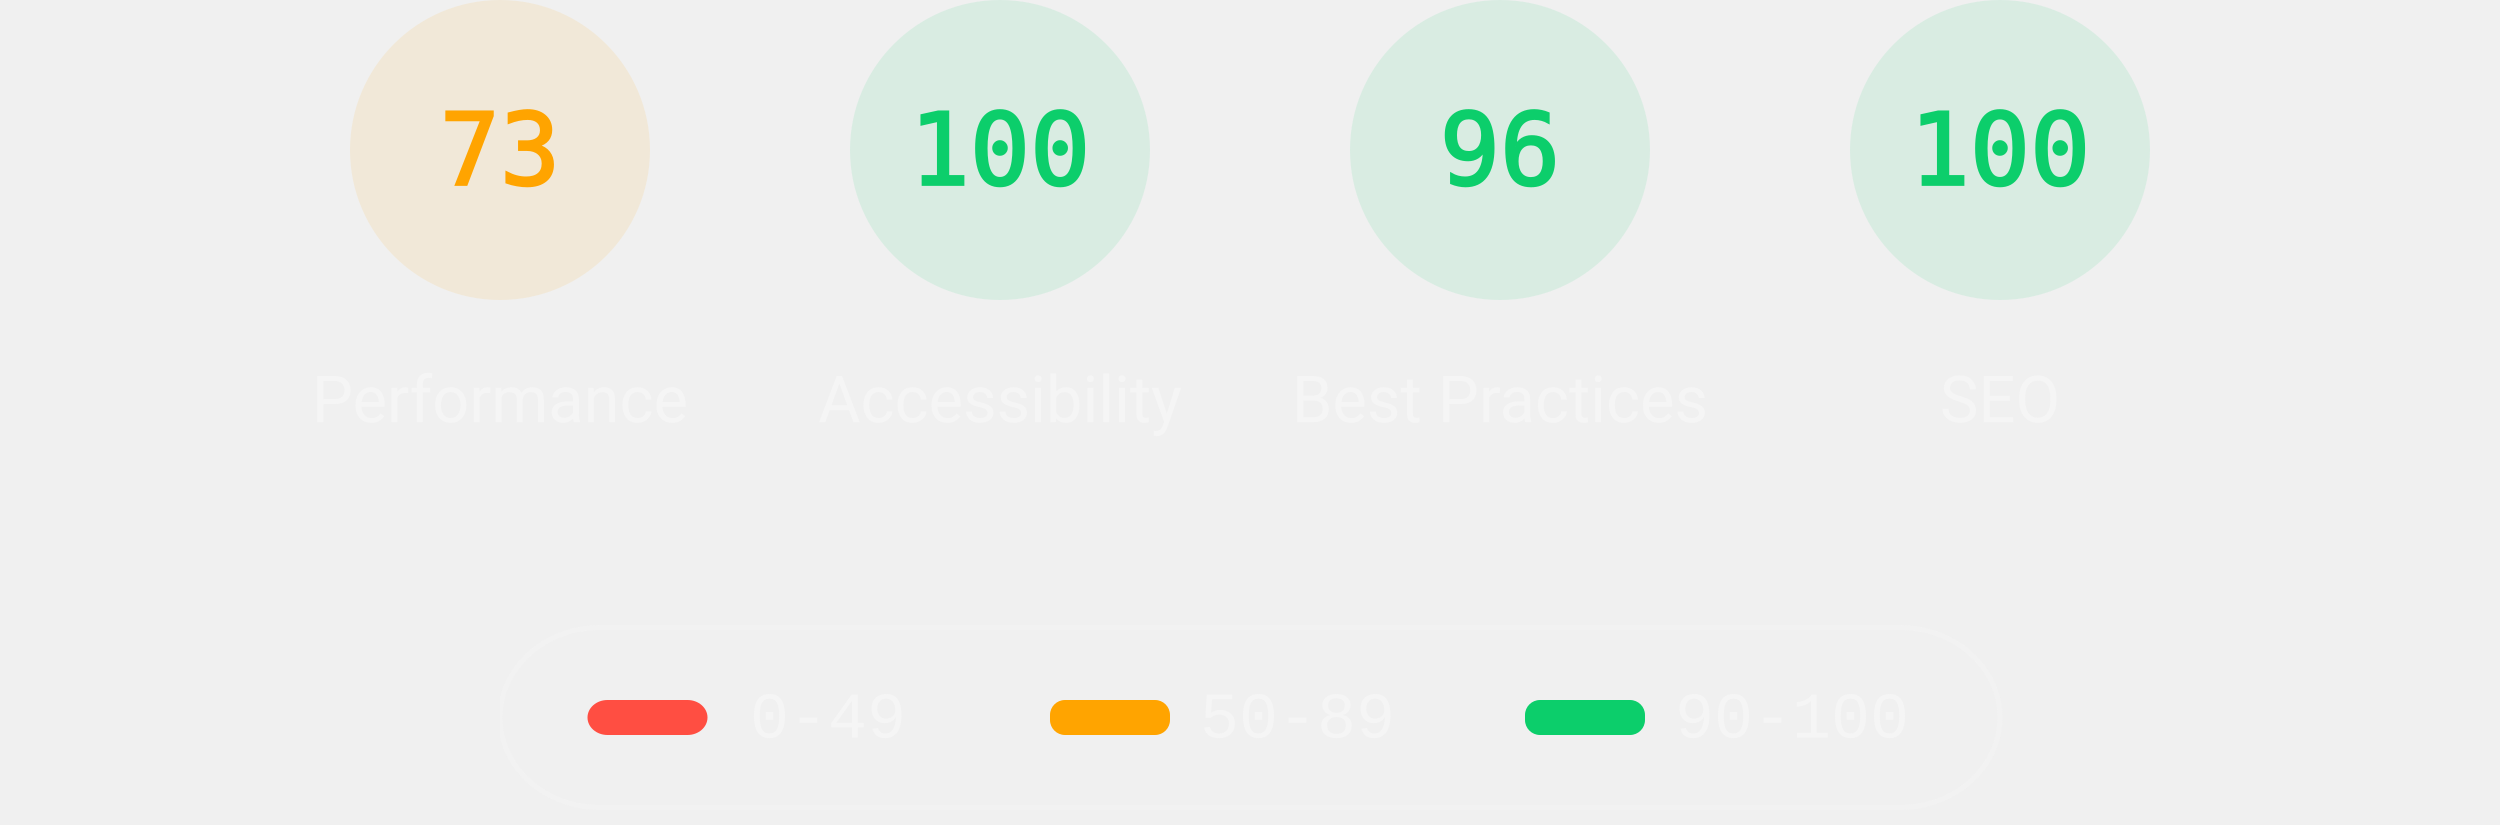
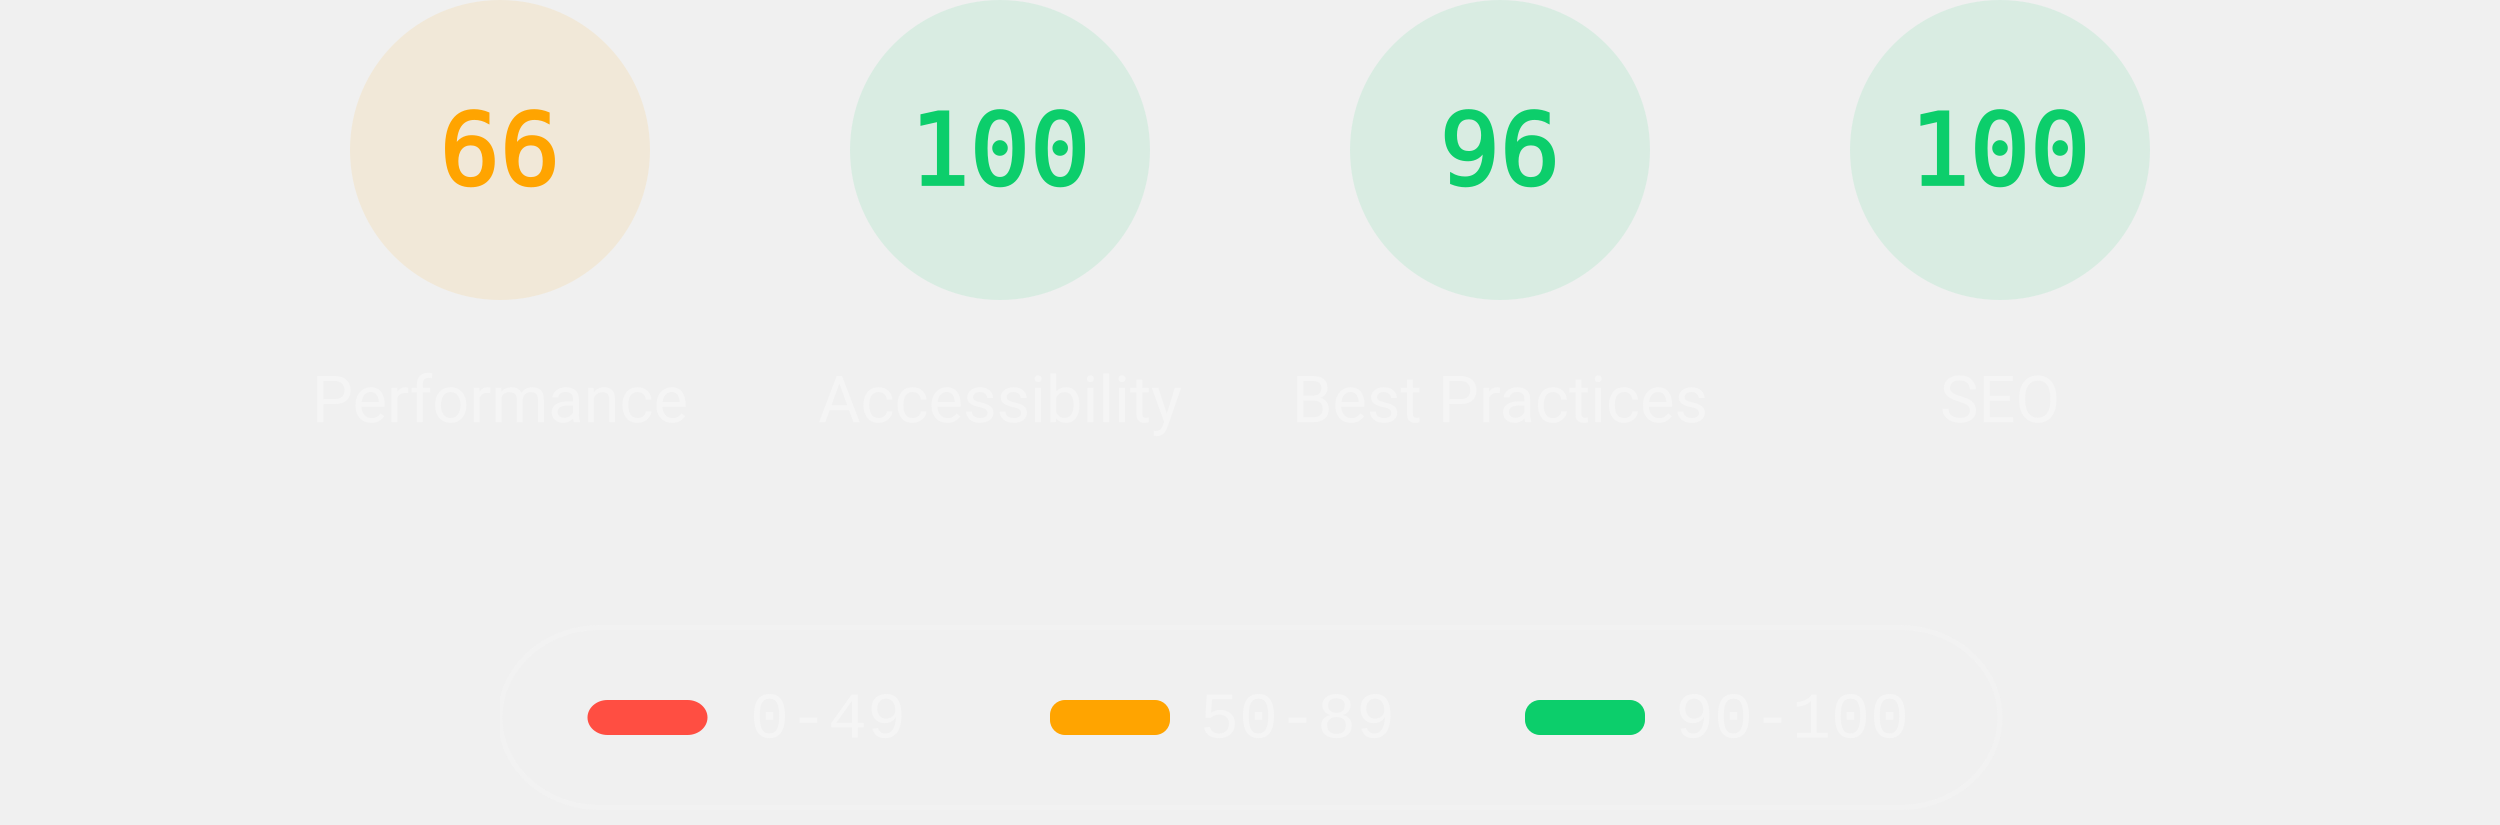
<svg xmlns="http://www.w3.org/2000/svg" class="theme--dark" fill="none" width="1000" height="330">
  <style>
			.gauge-base {
				opacity: 0.1
			}

			.gauge-arc {
				fill: none;
				animation-delay: 250ms;
				stroke-linecap: round;
				transform: rotate(-90deg);
				transform-origin: 100px 60px;
				animation: load-gauge 1s ease forwards
			}

			.guage-text {
				font-size: 40px;
				font-family: monospace;
				text-align: center
			}

			.guage-red {
				color: #ff4e42;
				fill: #ff4e42;
				stroke: #ff4e42
			}
			.guage-orange {
				color: #ffa400;
				fill: #ffa400;
				stroke: #ffa400
			}
			.guage-green {
				color: #0cce6b;
				fill: #0cce6b;
				stroke: #0cce6b
			}
			.theme--agnostic .guage-undefined {
				color: #5c5c5c;
				fill: #5c5c5c;
				stroke: #5c5c5c
			}
			.theme--light .guage-undefined {
				color: #1e1e1e;
				fill: #1e1e1e;
				stroke: #1e1e1e
			}
			.theme--dark .guage-undefined {
				color: #f5f5f5;
				fill: #f5f5f5;
				stroke: #f5f5f5
			}

			.guage-title {
				stroke: none;
				font-size: 26px;
				line-height: 26px;
				font-family: Roboto, Halvetica, Arial, sans-serif
			}
			.metric.guage-title {
				font-family: 'Courier New', Courier, monospace
			}
			.theme--agnostic .guage-title {
				color: #737373;
				fill: #737373
			}
			.theme--light .guage-title {
				color: #212121;
				fill: #212121
			}
			.theme--dark .guage-title {
				color: #f5f5f5;
				fill: #f5f5f5
			}

			@keyframes load-gauge {
				from {
					stroke-dasharray: 0 352.858
				}
			}
			.lh-gauge--pwa__disc {
				fill: #e0e0e0
			}
			.lh-gauge--pwa__logo {
				position: relative;
				fill: #b0b0b0
			}
			.lh-gauge--pwa__invisible {
				display: none
			}
			.lh-gauge--pwa__visible {
				display: inline
			}
			.guage-invisible {
				display: none
			}
			.lh-gauge--pwa__logo--primary-color {
				fill: #304ffe
			}
			.theme--agnostic .lh-gauge--pwa__logo--secondary-color {
				fill: #787878
			}
			.theme--light .lh-gauge--pwa__logo--secondary-color {
				fill: #3d3d3d
			}
			.theme--dark .lh-gauge--pwa__logo--secondary-color {
				fill: #d8b6b6
			}
			.theme--light #svg_2 {
				stroke: #00000022
			}
			.theme--agnostic #svg_2 {
				stroke: #616161
			}
			.theme--light #svg_2 {
				stroke: #00000022
			}
			.theme--dark #svg_2 {
				stroke: #f5f5f566
			}
		</style>
  <svg class="guage-div guage-perf guage-orange" viewBox="0 0 200 200" width="200" height="200" x="100" y="0">
    <circle class="gauge-base" r="56" cx="100" cy="60" stroke-width="8" />
-     <circle class="gauge-arc guage-arc-1" r="56" cx="100" cy="60" stroke-width="8" style="stroke-dasharray: 256.856, 351.858;" />
-     <text class="guage-text" x="100px" y="60px" alignment-baseline="central" dominant-baseline="central" text-anchor="middle">73</text>
+     <circle class="gauge-arc guage-arc-1" r="56" cx="100" cy="60" stroke-width="8" style="stroke-dasharray: 232.226, 351.858;" />
+     <text class="guage-text" x="100px" y="60px" alignment-baseline="central" dominant-baseline="central" text-anchor="middle">66</text>
    <text class="guage-title" x="100px" y="160px" alignment-baseline="central" dominant-baseline="central" text-anchor="middle">Performance</text>
  </svg>
  <svg class="guage-div guage-acc guage-green" viewBox="0 0 200 200" width="200" height="200" x="300" y="0">
    <circle class="gauge-base" r="56" cx="100" cy="60" stroke-width="8" />
    <circle class="gauge-arc guage-arc-2" r="56" cx="100" cy="60" stroke-width="8" style="stroke-dasharray: 351.858, 351.858;" />
    <text class="guage-text" x="100px" y="60px" alignment-baseline="central" dominant-baseline="central" text-anchor="middle">100</text>
    <text class="guage-title" x="100px" y="160px" alignment-baseline="central" dominant-baseline="central" text-anchor="middle">Accessibility</text>
  </svg>
  <svg class="guage-div guage-best guage-green" viewBox="0 0 200 200" width="200" height="200" x="500" y="0">
    <circle class="gauge-base" r="56" cx="100" cy="60" stroke-width="8" />
    <circle class="gauge-arc guage-arc-3" r="56" cx="100" cy="60" stroke-width="8" style="stroke-dasharray: 337.784, 351.858;" />
    <text class="guage-text" x="100px" y="60px" alignment-baseline="central" dominant-baseline="central" text-anchor="middle">96</text>
    <text class="guage-title" x="100px" y="160px" alignment-baseline="central" dominant-baseline="central" text-anchor="middle">Best Practices</text>
  </svg>
  <svg class="guage-div guage-seo guage-green" viewBox="0 0 200 200" width="200" height="200" x="700" y="0">
    <circle class="gauge-base" r="56" cx="100" cy="60" stroke-width="8" />
    <circle class="gauge-arc guage-arc-4" r="56" cx="100" cy="60" stroke-width="8" style="stroke-dasharray: 351.858, 351.858;" />
    <text class="guage-text" x="100px" y="60px" alignment-baseline="central" dominant-baseline="central" text-anchor="middle">100</text>
    <text class="guage-title" x="100px" y="160px" alignment-baseline="central" dominant-baseline="central" text-anchor="middle">SEO</text>
  </svg>
  <svg class="guage-div guage-pwa guage-invisible" viewBox="0 0 200 200" width="200" height="200" x="900" y="0">
    <svg viewBox="0 0 60 60" width="112" height="112" x="44" y="4">
      <defs>
        <linearGradient id="lh-gauge--pwa__check-circle__gradient-0" x1="50%" y1="0%" x2="50%" y2="100%">
          <stop stop-color="#00C852" offset="0%" />
          <stop stop-color="#009688" offset="100%" />
        </linearGradient>
        <linearGradient id="lh-gauge--pwa__installable__shadow-gradient-0" x1="76.056%" x2="24.111%" y1="82.995%" y2="24.735%">
          <stop stop-color="#A5D6A7" offset="0%" />
          <stop stop-color="#80CBC4" offset="100%" />
        </linearGradient>
        <linearGradient id="lh-gauge--pwa__fast-reliable__shadow-gradient-0" x1="76.056%" y1="82.995%" x2="25.678%" y2="26.493%">
          <stop stop-color="#64B5F6" offset="0%" />
          <stop stop-color="#2979FF" offset="100%" />
        </linearGradient>
        <g id="lh-gauge--pwa__fast-reliable-badge-0">
          <circle fill="#FFFFFF" cx="10" cy="10" r="10" />
          <path fill="#304FFE" d="M10 3.58l5.25 2.34v3.5c0 3.23-2.24 6.26-5.25 7-3.01-.74-5.25-3.77-5.25-7v-3.5L10 3.58zm-.47 10.74l2.76-4.83.03-.07c.04-.08 0-.24-.22-.24h-1.64l.47-3.26h-.47l-2.7 4.77c-.02.01.05-.1-.04.05-.09.16-.1.31.18.31h1.63l-.47 3.27h.47z" />
        </g>
        <g id="lh-gauge--pwa__installable-badge-0">
          <circle fill="#FFFFFF" cx="10" cy="10" r="10" />
          <path fill="#009688" d="M10 4.167A5.835 5.835 0 0 0 4.167 10 5.835 5.835 0 0 0 10 15.833 5.835 5.835 0 0 0 15.833 10 5.835 5.835 0 0 0 10 4.167zm2.917 6.416h-2.334v2.334H9.417v-2.334H7.083V9.417h2.334V7.083h1.166v2.334h2.334v1.166z" />
        </g>
      </defs>
      <g stroke="none" fill-rule="nonzero">
        <circle class="lh-gauge--pwa__disc" cx="30" cy="30" r="30" />
        <g class="lh-gauge--pwa__logo">
          <path d="M35.66 19.39l.7-1.75h2L37.4 15 38.6 12l3.4 9h-2.51l-.58-1.61z" />
          <path d="M33.52 21l3.65-9h-2.42l-2.5 5.82L30.5 12h-1.86l-1.9 5.82-1.35-2.65-1.21 3.72L25.4 21h2.38l1.72-5.2 1.64 5.2z" />
          <path fill-rule="nonzero" d="M20.3 17.91h1.48c.45 0 .85-.05 1.2-.15l.39-1.18 1.07-3.3a2.64 2.64 0 0 0-.28-.37c-.55-.6-1.36-.91-2.42-.91H18v9h2.3V17.9zm1.96-3.84c.22.22.33.5.33.87 0 .36-.1.65-.29.87-.2.23-.59.35-1.15.35h-.86v-2.41h.87c.52 0 .89.1 1.1.32z" />
        </g>
        <rect class="lh-gauge--pwa__component lh-gauge--pwa__na-line lh-gauge--pwa__invisible" fill="#FFFFFF" x="20" y="32" width="20" height="4" rx="2" />
        <g class="lh-gauge--pwa__component lh-gauge--pwa__fast-reliable-badge lh-gauge--pwa__invisible" transform="translate(20, 29)">
          <path fill="url(#lh-gauge--pwa__fast-reliable__shadow-gradient-0)" d="M33.63 19.49A30 30 0 0 1 16.2 30.36L3 17.14 17.14 3l16.49 16.49z" />
          <use href="#lh-gauge--pwa__fast-reliable-badge-0" />
        </g>
        <g class="lh-gauge--pwa__component lh-gauge--pwa__installable-badge lh-gauge--pwa__invisible" transform="translate(20, 29)">
          <path fill="url(#lh-gauge--pwa__installable__shadow-gradient-0)" d="M33.629 19.487c-4.272 5.453-10.391 9.39-17.415 10.869L3 17.142 17.142 3 33.63 19.487z" />
          <use href="#lh-gauge--pwa__installable-badge-0" />
        </g>
        <g class="lh-gauge--pwa__component lh-gauge--pwa__fast-reliable-installable-badges lh-gauge--pwa__invisible">
          <g transform="translate(8, 29)">
            <path fill="url(#lh-gauge--pwa__fast-reliable__shadow-gradient-0)" d="M16.321 30.463L3 17.143 17.142 3l22.365 22.365A29.864 29.864 0 0 1 22 31c-1.942 0-3.84-.184-5.679-.537z" />
            <use href="#lh-gauge--pwa__fast-reliable-badge-0" />
          </g>
          <g transform="translate(32, 29)">
            <path fill="url(#lh-gauge--pwa__installable__shadow-gradient-0)" d="M25.982 11.84a30.107 30.107 0 0 1-13.08 15.203L3 17.143 17.142 3l8.84 8.84z" />
            <use href="#lh-gauge--pwa__installable-badge-0" />
          </g>
        </g>
        <g class="lh-gauge--pwa__component lh-gauge--pwa__check-circle lh-gauge--pwa__invisible" transform="translate(18, 28)">
          <circle fill="#FFFFFF" cx="12" cy="12" r="12" />
          <path fill="url(#lh-gauge--pwa__check-circle__gradient-0)" d="M12 2a10 10 0 1 0 0 20 10 10 0 0 0 0-20zm-2 15l-5-5 1.41-1.41L10 14.17l7.59-7.59L19 8l-9 9z" />
        </g>
      </g>
    </svg>
    <text class="guage-title" y="160px" alignment-baseline="central" dominant-baseline="central" text-anchor="middle">
      <tspan x="100px" dy="-6px">Progressive</tspan>
      <tspan x="100px" dy="30px">Web App</tspan>
    </text>
  </svg>
  <svg width="604" height="76" x="200" y="250">
    <g>
      <rect fill="none" id="canvas_background" height="80" width="604" y="-1" x="-1" />
      <g display="none" overflow="visible" y="0" x="0" height="100%" width="100%" id="canvasGrid">
        <rect fill="url(#gridpattern)" stroke-width="0" y="0" x="0" height="100%" width="100%" />
      </g>
    </g>
    <g>
      <rect fill-opacity="0" stroke-width="2" rx="40" id="svg_2" height="72" width="600" y="1" x="0" fill="#000000" />
      <rect stroke="#000" rx="8" id="svg_3" height="14" width="48" y="30" x="35" stroke-opacity="null" stroke-width="0" fill="#ff4e42" />
      <rect stroke="#000" rx="6" id="svg_4" height="14" width="48" y="30" x="220" stroke-opacity="null" stroke-width="0" fill="#ffa400" />
      <rect stroke="#000" rx="6" id="svg_5" height="14" width="48" y="30" x="410" stroke-opacity="null" stroke-width="0" fill="#0cce6b" />
      <text class="metric guage-title" xml:space="preserve" text-anchor="start" font-size="26" id="svg_6" y="45" x="100" stroke-opacity="null" stroke-width="0" stroke="#000">0-49</text>
      <text class="metric guage-title" xml:space="preserve" text-anchor="start" font-size="26" id="svg_7" y="45" x="280" stroke-opacity="null" stroke-width="0" stroke="#000">50-89</text>
      <text class="metric guage-title" xml:space="preserve" text-anchor="start" font-size="26" id="svg_8" y="45" x="470" stroke-opacity="null" stroke-width="0" stroke="#000">90-100</text>
    </g>
  </svg>
</svg>
